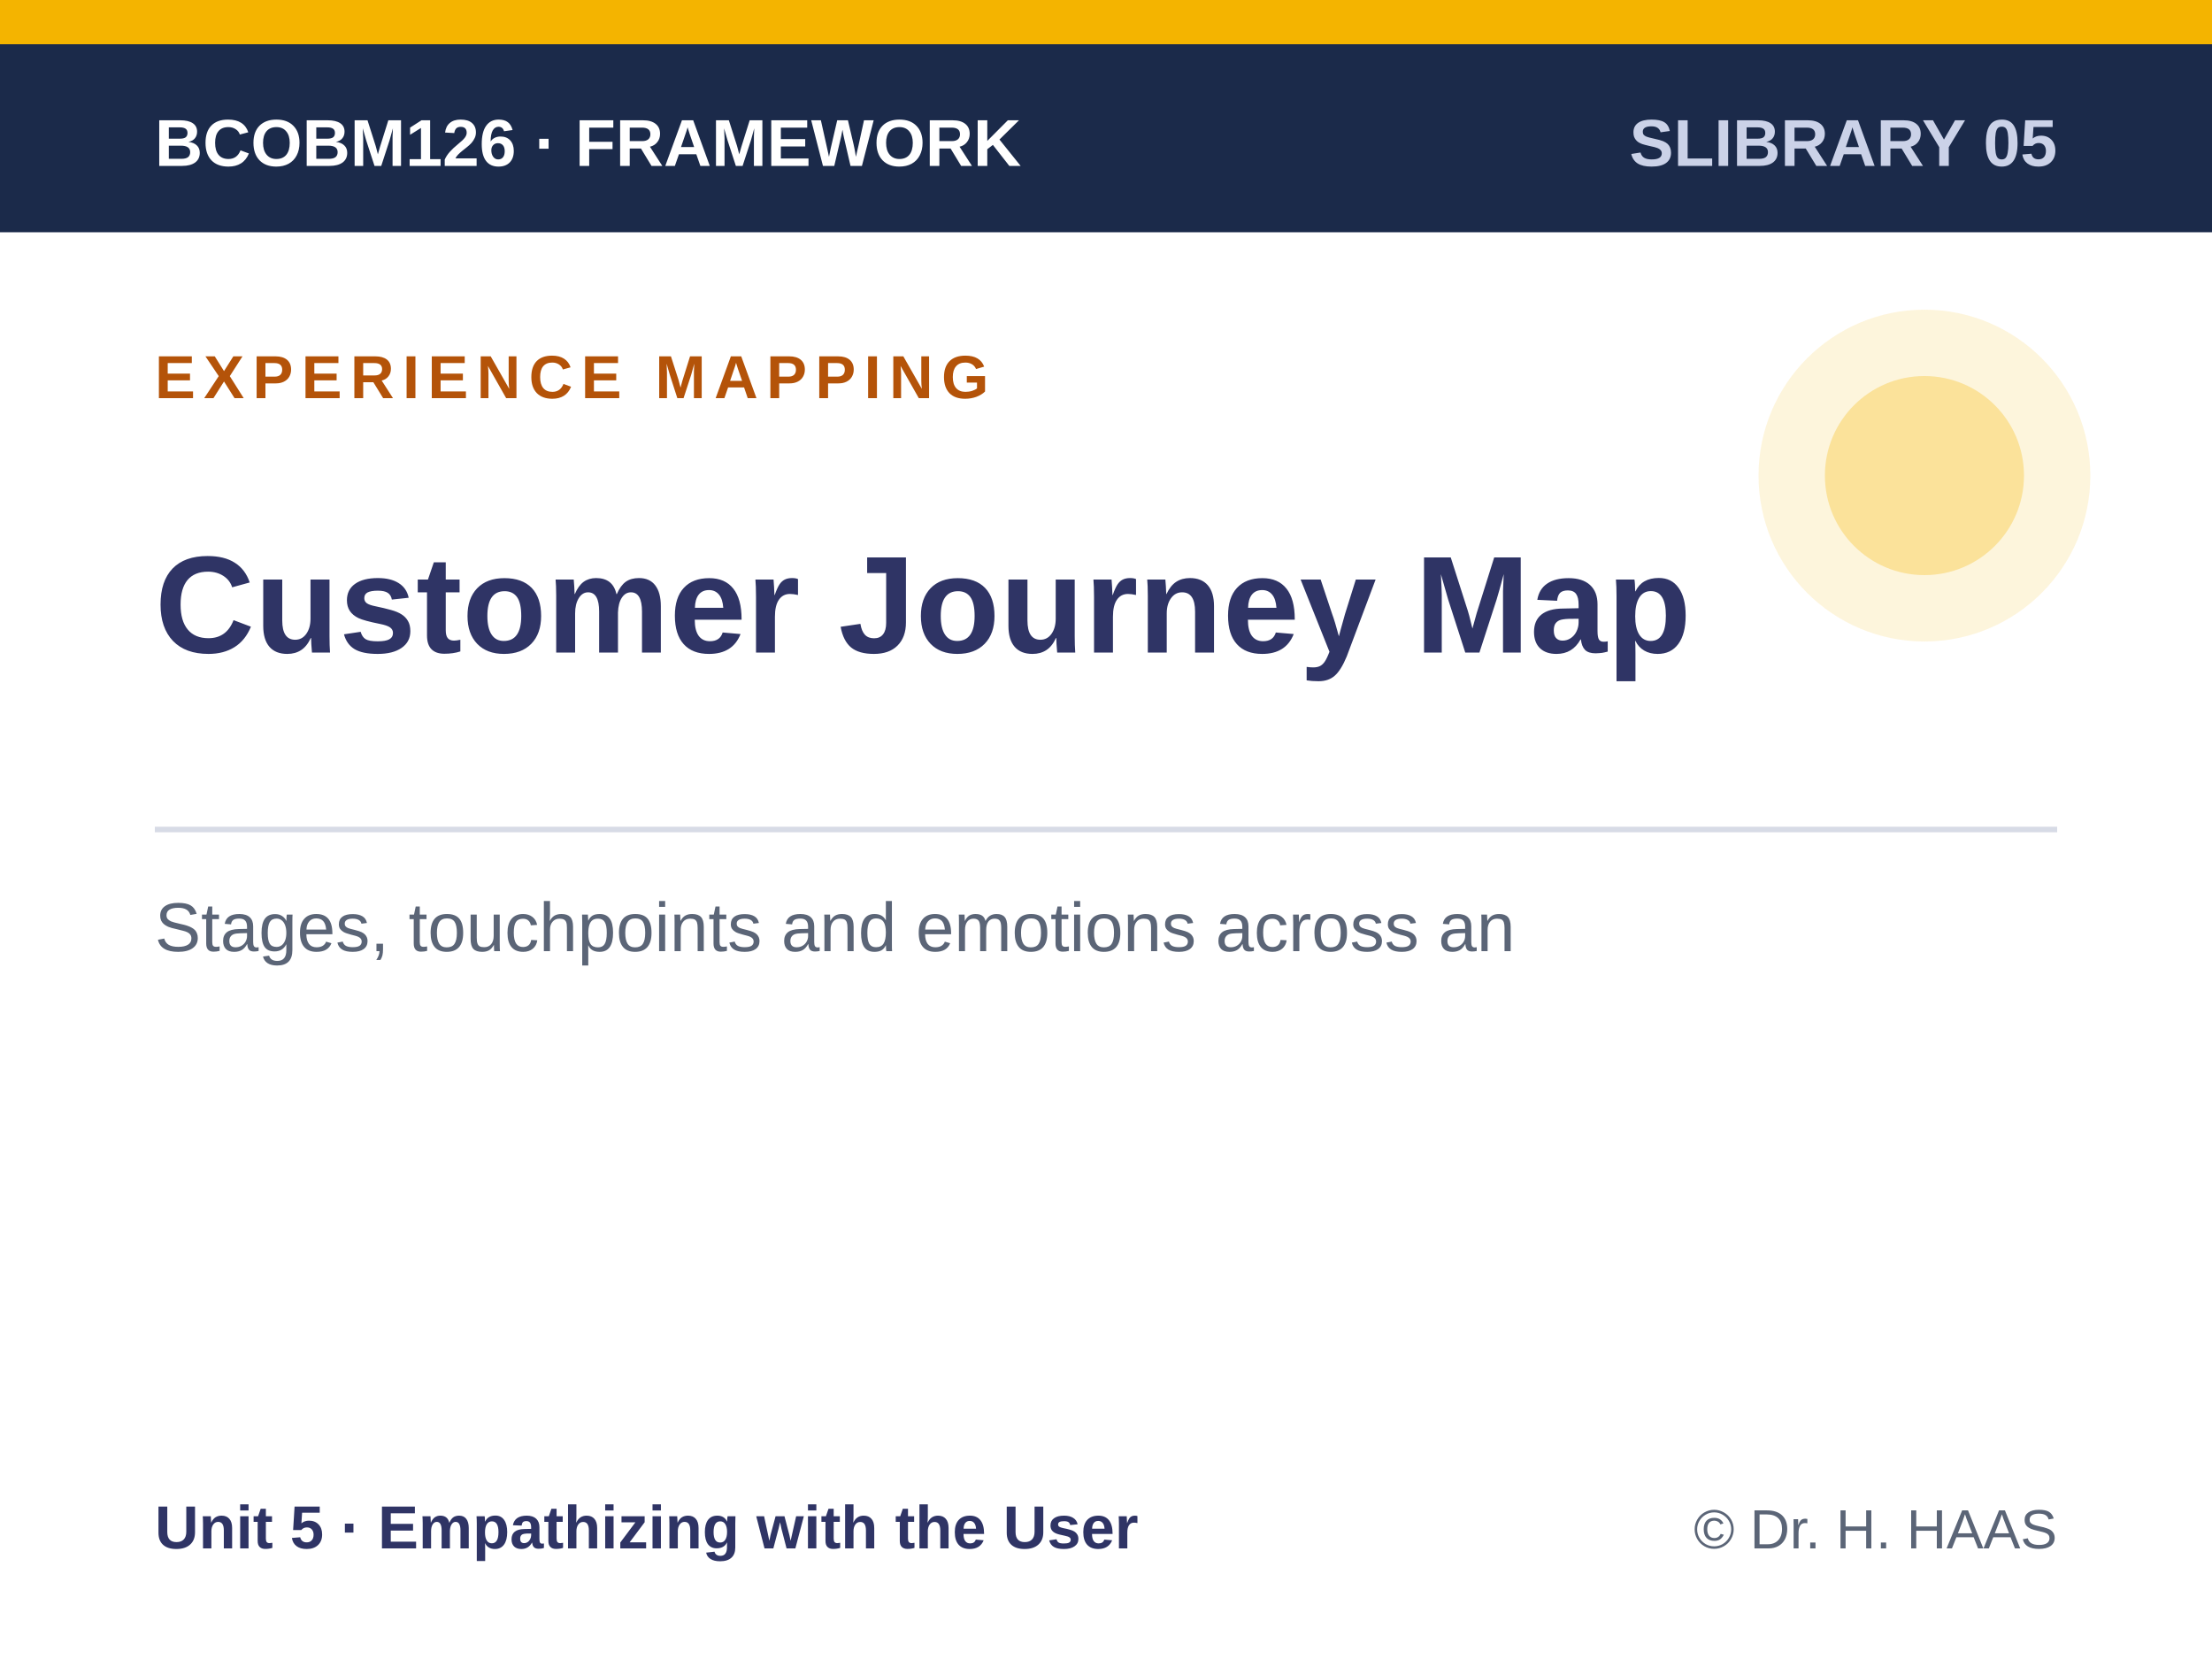
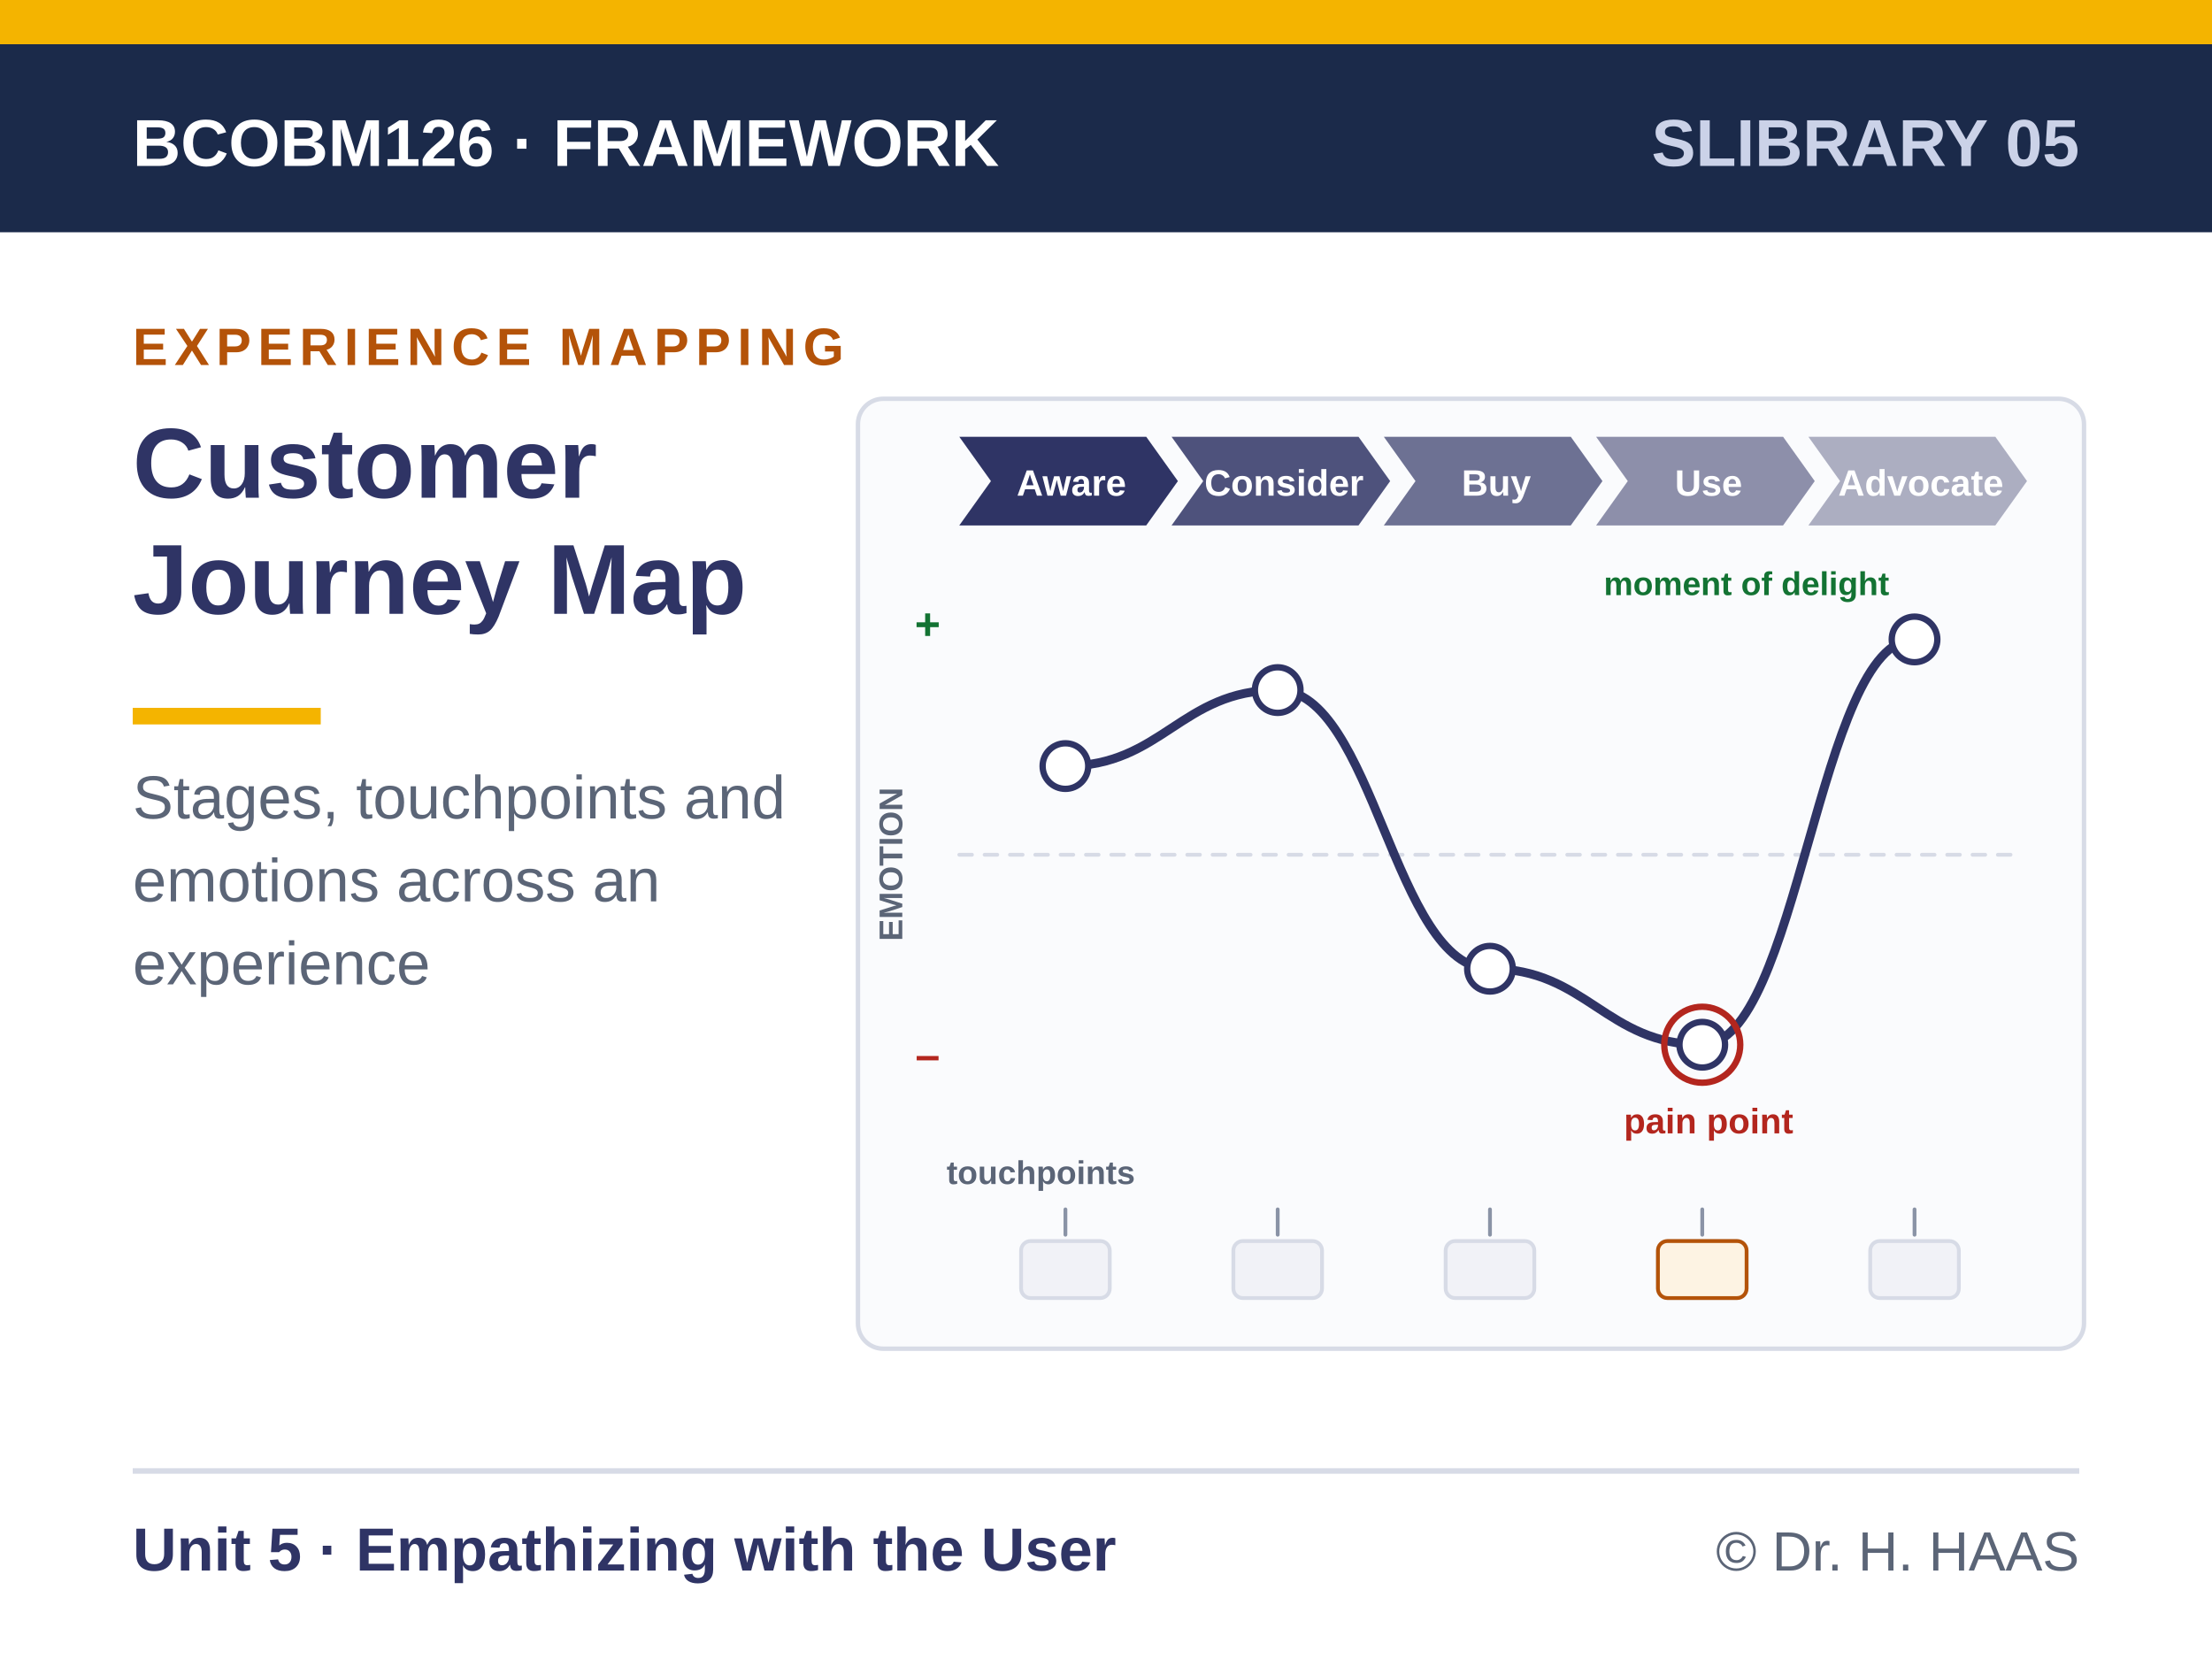
<svg xmlns="http://www.w3.org/2000/svg" viewBox="0 0 400 300" width="400" height="300" role="img" aria-label="Customer Journey Map framework thumbnail">
  <rect width="400" height="300" fill="#ffffff" />
  <rect width="400" height="8" fill="#f4b400" />
  <rect x="0" y="8" width="400" height="34" fill="#1B2A4A" />
-   <text x="28" y="30" font-family="Arial, Helvetica, sans-serif" font-size="12" font-weight="700" fill="#ffffff">BCOBM126 · FRAMEWORK</text>
-   <text x="372" y="30" text-anchor="end" font-family="Arial, Helvetica, sans-serif" font-size="12" font-weight="700" fill="#cbd2e8">SLIBRARY 05</text>
-   <circle cx="348" cy="86" r="30" fill="#f4b400" opacity="0.14" />
-   <circle cx="348" cy="86" r="18" fill="#f4b400" opacity="0.30" />
-   <text x="28" y="72" font-family="Arial, Helvetica, sans-serif" font-size="11" font-weight="700" letter-spacing="1.5" fill="#B45309">EXPERIENCE MAPPING</text>
-   <text x="28" y="118" font-family="Arial, Helvetica, sans-serif" font-size="25" font-weight="700" fill="#2F3465">
-     <tspan x="28" dy="0">Customer Journey Map</tspan>
-   </text>
-   <line x1="28" y1="150" x2="372" y2="150" stroke="#d7dbe6" stroke-width="1" />
-   <text x="28" y="172" font-family="Arial, Helvetica, sans-serif" font-size="12.5" fill="#5b6577">Stages, touchpoints and emotions across an</text>
-   <text x="28" y="280" font-family="Arial, Helvetica, sans-serif" font-size="11" font-weight="700" fill="#2F3465">Unit 5 · Empathizing with the User</text>
-   <text x="372" y="280" text-anchor="end" font-family="Arial, Helvetica, sans-serif" font-size="10" fill="#5b6577">© Dr. H. HAAS</text>
+   <text x="24" y="30" font-family="Arial, Helvetica, sans-serif" font-size="12" font-weight="700" fill="#ffffff">BCOBM126 · FRAMEWORK</text>
+   <text x="376" y="30" text-anchor="end" font-family="Arial, Helvetica, sans-serif" font-size="12" font-weight="700" fill="#cbd2e8">SLIBRARY 05</text>
+   <text x="24" y="66" font-family="Arial, Helvetica, sans-serif" font-size="9.5" font-weight="700" letter-spacing="1.2" fill="#B45309">EXPERIENCE MAPPING</text>
+   <text x="24" y="90" font-family="Arial, Helvetica, sans-serif" font-size="18" font-weight="700" fill="#2F3465">Customer</text>
+   <text x="24" y="111" font-family="Arial, Helvetica, sans-serif" font-size="18" font-weight="700" fill="#2F3465">Journey Map</text>
+   <rect x="24" y="128" width="34" height="3" fill="#f4b400" />
+   <text x="24" y="148" font-family="Arial, Helvetica, sans-serif" font-size="11" fill="#5b6577">Stages, touchpoints and</text>
+   <text x="24" y="163" font-family="Arial, Helvetica, sans-serif" font-size="11" fill="#5b6577">emotions across an</text>
+   <text x="24" y="178" font-family="Arial, Helvetica, sans-serif" font-size="11" fill="#5b6577">experience</text>
+   <svg x="154.0" y="58.0" width="224.0" height="200.0" preserveAspectRatio="xMidYMid meet" version="1.1" viewBox="0 0 195.6 152">
+     <path transform="matrix(1,0,0,-1,1,151)" d="M4 0H189.6C191.811 0 193.6 1.789 193.6 4V146C193.6 148.211 191.811 150 189.6 150H4C1.789 150 0 148.211 0 146V4C0 1.789 1.789 0 4 0Z" fill="#fafbfd" fill-rule="evenodd" />
+     <path transform="matrix(1,0,0,-1,1,151)" stroke-width=".7" stroke-linecap="butt" stroke-miterlimit="10" stroke-linejoin="miter" fill="none" stroke="#d7dbe6" d="M4 0H189.6C191.811 0 193.6 1.789 193.6 4V146C193.6 148.211 191.811 150 189.6 150H4C1.789 150 0 148.211 0 146V4C0 1.789 1.789 0 4 0Z" />
+     <path transform="matrix(1,0,0,-1,1,151)" d="M16 130H45.52L50.52 137 45.52 144H16L21 137Z" fill="#2f3465" fill-rule="evenodd" />
+     <text fill="#ffffff" xml:space="preserve" transform="matrix(1 0 -0 1 1 151)" font-size="5.8" font-family="Arial, Helvetica, sans-serif" font-weight="bold">
+       <tspan y="-134.7" x="25.057 29.245 33.757 36.982 39.238">Aware</tspan>
+     </text>
+     <path transform="matrix(1,0,0,-1,1,151)" d="M49.52 130H79.04L84.04 137 79.04 144H49.52L54.52 137Z" fill="#4e527c" fill-rule="evenodd" />
+     <text fill="#ffffff" xml:space="preserve" transform="matrix(1 0 -0 1 1 151)" font-size="5.8" font-family="Arial, Helvetica, sans-serif" font-weight="bold">
+       <tspan y="-134.7" x="54.711 58.899 62.443 65.987 69.211 70.824 74.368 77.592">Consider</tspan>
+     </text>
+     <path transform="matrix(1,0,0,-1,1,151)" d="M83.04 130H112.56L117.56 137 112.56 144H83.04L88.04 137Z" fill="#6d7193" fill-rule="evenodd" />
+     <text fill="#ffffff" xml:space="preserve" transform="matrix(1 0 -0 1 1 151)" font-size="5.8" font-family="Arial, Helvetica, sans-serif" font-weight="bold">
+       <tspan y="-134.7" x="95.322 99.51 103.053">Buy</tspan>
+     </text>
+     <path transform="matrix(1,0,0,-1,1,151)" d="M116.56 130H146.08L151.08 137 146.08 144H116.56L121.56 137Z" fill="#8d8faa" fill-rule="evenodd" />
+     <text fill="#ffffff" xml:space="preserve" transform="matrix(1 0 -0 1 1 151)" font-size="5.8" font-family="Arial, Helvetica, sans-serif" font-weight="bold">
+       <tspan y="-134.7" x="129.001 133.189 136.414">Use</tspan>
+     </text>
+     <path transform="matrix(1,0,0,-1,1,151)" d="M150.08 130H179.6L184.6 137 179.6 144H150.08L155.08 137Z" fill="#acaec1" fill-rule="evenodd" />
+     <text fill="#ffffff" xml:space="preserve" transform="matrix(1 0 -0 1 1 151)" font-size="5.8" font-family="Arial, Helvetica, sans-serif" font-weight="bold">
+       <tspan y="-134.7" x="154.787 158.975 162.518 165.743 169.287 172.512 175.737 177.668">Advocate</tspan>
+     </text>
+     <text fill="#5b6577" xml:space="preserve" transform="matrix(0 -1 1 0 8 73)" font-size="5.2" font-family="Arial, Helvetica, sans-serif" font-weight="bold">
+       <tspan y="0" x="-13.634 -9.666 -4.834 -.289 3.389 5.334 9.88">EMOTION</tspan>
+     </text>
+     <text fill="#137333" xml:space="preserve" transform="matrix(1 0 -0 1 1 151)" font-size="7" font-family="Arial, Helvetica, sans-serif" font-weight="bold">
+       <tspan y="-112" x="8.956">+</tspan>
+     </text>
+     <text fill="#b3261e" xml:space="preserve" transform="matrix(1 0 -0 1 1 151)" font-size="7" font-family="Arial, Helvetica, sans-serif" font-weight="bold">
+       <tspan y="-44" x="9.054">–</tspan>
+     </text>
+     <path transform="matrix(1,0,0,-1,1,151)" stroke-width=".6" stroke-linecap="round" stroke-dasharray="2,2" stroke-miterlimit="10" stroke-linejoin="miter" fill="none" stroke="#d7dbe6" d="M16 78H183.6" />
+     <path transform="matrix(1,0,0,-1,1,151)" stroke-width="1.4" stroke-linecap="butt" stroke-miterlimit="10" stroke-linejoin="miter" fill="none" stroke="#2f3465" d="M32.76 92C47.996 92 51.044 104 66.28 104 81.516 104 84.564 60 99.8 60 115.036 60 118.084 48 133.32 48 148.556 48 151.604 112 166.84 112" />
+     <path transform="matrix(1,0,0,-1,1,151)" d="M36.36 92C36.36 93.988 34.748 95.6 32.76 95.6 30.772 95.6 29.16 93.988 29.16 92 29.16 90.012 30.772 88.4 32.76 88.4 34.748 88.4 36.36 90.012 36.36 92" fill="#ffffff" fill-rule="evenodd" />
+     <path transform="matrix(1,0,0,-1,1,151)" stroke-width="1" stroke-linecap="butt" stroke-miterlimit="10" stroke-linejoin="miter" fill="none" stroke="#2f3465" d="M36.36 92C36.36 93.988 34.748 95.6 32.76 95.6 30.772 95.6 29.16 93.988 29.16 92 29.16 90.012 30.772 88.4 32.76 88.4 34.748 88.4 36.36 90.012 36.36 92" />
+     <path transform="matrix(1,0,0,-1,1,151)" d="M69.88 104C69.88 105.988 68.268 107.6 66.28 107.6 64.292 107.6 62.68 105.988 62.68 104 62.68 102.012 64.292 100.4 66.28 100.4 68.268 100.4 69.88 102.012 69.88 104" fill="#ffffff" fill-rule="evenodd" />
+     <path transform="matrix(1,0,0,-1,1,151)" stroke-width="1" stroke-linecap="butt" stroke-miterlimit="10" stroke-linejoin="miter" fill="none" stroke="#2f3465" d="M69.88 104C69.88 105.988 68.268 107.6 66.28 107.6 64.292 107.6 62.68 105.988 62.68 104 62.68 102.012 64.292 100.4 66.28 100.4 68.268 100.4 69.88 102.012 69.88 104" />
+     <path transform="matrix(1,0,0,-1,1,151)" d="M103.4 60C103.4 61.988 101.788 63.6 99.8 63.6 97.812 63.6 96.2 61.988 96.2 60 96.2 58.012 97.812 56.4 99.8 56.4 101.788 56.4 103.4 58.012 103.4 60" fill="#ffffff" fill-rule="evenodd" />
+     <path transform="matrix(1,0,0,-1,1,151)" stroke-width="1" stroke-linecap="butt" stroke-miterlimit="10" stroke-linejoin="miter" fill="none" stroke="#2f3465" d="M103.4 60C103.4 61.988 101.788 63.6 99.8 63.6 97.812 63.6 96.2 61.988 96.2 60 96.2 58.012 97.812 56.4 99.8 56.4 101.788 56.4 103.4 58.012 103.4 60" />
+     <path transform="matrix(1,0,0,-1,1,151)" d="M136.92 48C136.92 49.988 135.308 51.6 133.32 51.6 131.332 51.6 129.72 49.988 129.72 48 129.72 46.012 131.332 44.4 133.32 44.4 135.308 44.4 136.92 46.012 136.92 48" fill="#ffffff" fill-rule="evenodd" />
+     <path transform="matrix(1,0,0,-1,1,151)" stroke-width="1" stroke-linecap="butt" stroke-miterlimit="10" stroke-linejoin="miter" fill="none" stroke="#2f3465" d="M136.92 48C136.92 49.988 135.308 51.6 133.32 51.6 131.332 51.6 129.72 49.988 129.72 48 129.72 46.012 131.332 44.4 133.32 44.4 135.308 44.4 136.92 46.012 136.92 48" />
+     <path transform="matrix(1,0,0,-1,1,151)" d="M170.44 112C170.44 113.988 168.828 115.6 166.84 115.6 164.852 115.6 163.24 113.988 163.24 112 163.24 110.012 164.852 108.4 166.84 108.4 168.828 108.4 170.44 110.012 170.44 112" fill="#ffffff" fill-rule="evenodd" />
+     <path transform="matrix(1,0,0,-1,1,151)" stroke-width="1" stroke-linecap="butt" stroke-miterlimit="10" stroke-linejoin="miter" fill="none" stroke="#2f3465" d="M170.44 112C170.44 113.988 168.828 115.6 166.84 115.6 164.852 115.6 163.24 113.988 163.24 112 163.24 110.012 164.852 108.4 166.84 108.4 168.828 108.4 170.44 110.012 170.44 112" />
+     <path transform="matrix(1,0,0,-1,1,151)" stroke-width="1" stroke-linecap="butt" stroke-miterlimit="10" stroke-linejoin="miter" fill="none" stroke="#b3261e" d="M139.32 48C139.32 51.314 136.634 54 133.32 54 130.006 54 127.32 51.314 127.32 48 127.32 44.686 130.006 42 133.32 42 136.634 42 139.32 44.686 139.32 48" />
+     <text fill="#b3261e" xml:space="preserve" transform="matrix(1 0 -0 1 1 151)" font-size="5.6" font-family="Arial, Helvetica, sans-serif" font-weight="bold">
+       <tspan y="-34" x="120.942 124.363 127.477 129.034 132.455 134.012 137.434 140.855 142.412 145.834">pain point</tspan>
+     </text>
+     <text fill="#137333" xml:space="preserve" transform="matrix(1 0 -0 1 1 151)" font-size="5.2" font-family="Arial, Helvetica, sans-serif" font-weight="bold">
+       <tspan y="-119" x="117.772 122.394 125.572 130.194 133.086 136.263 137.994 139.44 142.617 144.349 145.794 148.972 151.863 153.308 154.754 157.931 161.108">moment of delight</tspan>
+     </text>
+     <text fill="#5b6577" xml:space="preserve" transform="matrix(1 0 -0 1 1 151)" font-size="5.2" font-family="Arial, Helvetica, sans-serif" font-weight="bold">
+       <tspan y="-26" x="14 15.732 18.909 22.086 24.977 28.154 31.332 34.509 35.954 39.132 40.863">touchpoints</tspan>
+     </text>
+     <path transform="matrix(1,0,0,-1,1,151)" stroke-width=".6" stroke-linecap="round" stroke-miterlimit="10" stroke-linejoin="miter" fill="none" stroke="#8a93a6" d="M32.76 18V22" />
+     <path transform="matrix(1,0,0,-1,1,151)" d="M27.26 8H38.26C39.089 8 39.76 8.671 39.76 9.5V15.5C39.76 16.329 39.089 17 38.26 17H27.26C26.431 17 25.76 16.329 25.76 15.5V9.5C25.76 8.671 26.431 8 27.26 8Z" fill="#f1f2f7" fill-rule="evenodd" />
+     <path transform="matrix(1,0,0,-1,1,151)" stroke-width=".6" stroke-linecap="butt" stroke-miterlimit="10" stroke-linejoin="miter" fill="none" stroke="#d7dbe6" d="M27.26 8H38.26C39.089 8 39.76 8.671 39.76 9.5V15.5C39.76 16.329 39.089 17 38.26 17H27.26C26.431 17 25.76 16.329 25.76 15.5V9.5C25.76 8.671 26.431 8 27.26 8Z" />
+     <path transform="matrix(1,0,0,-1,1,151)" stroke-width=".6" stroke-linecap="round" stroke-miterlimit="10" stroke-linejoin="miter" fill="none" stroke="#8a93a6" d="M66.28 18V22" />
+     <path transform="matrix(1,0,0,-1,1,151)" d="M60.78 8H71.78C72.609 8 73.28 8.671 73.28 9.5V15.5C73.28 16.329 72.609 17 71.78 17H60.78C59.951 17 59.28 16.329 59.28 15.5V9.5C59.28 8.671 59.951 8 60.78 8Z" fill="#f1f2f7" fill-rule="evenodd" />
+     <path transform="matrix(1,0,0,-1,1,151)" stroke-width=".6" stroke-linecap="butt" stroke-miterlimit="10" stroke-linejoin="miter" fill="none" stroke="#d7dbe6" d="M60.78 8H71.78C72.609 8 73.28 8.671 73.28 9.5V15.5C73.28 16.329 72.609 17 71.78 17H60.78C59.951 17 59.28 16.329 59.28 15.5V9.5C59.28 8.671 59.951 8 60.78 8Z" />
+     <path transform="matrix(1,0,0,-1,1,151)" stroke-width=".6" stroke-linecap="round" stroke-miterlimit="10" stroke-linejoin="miter" fill="none" stroke="#8a93a6" d="M99.8 18V22" />
+     <path transform="matrix(1,0,0,-1,1,151)" d="M94.3 8H105.3C106.129 8 106.8 8.671 106.8 9.5V15.5C106.8 16.329 106.129 17 105.3 17H94.3C93.471 17 92.8 16.329 92.8 15.5V9.5C92.8 8.671 93.471 8 94.3 8Z" fill="#f1f2f7" fill-rule="evenodd" />
+     <path transform="matrix(1,0,0,-1,1,151)" stroke-width=".6" stroke-linecap="butt" stroke-miterlimit="10" stroke-linejoin="miter" fill="none" stroke="#d7dbe6" d="M94.3 8H105.3C106.129 8 106.8 8.671 106.8 9.5V15.5C106.8 16.329 106.129 17 105.3 17H94.3C93.471 17 92.8 16.329 92.8 15.5V9.5C92.8 8.671 93.471 8 94.3 8Z" />
+     <path transform="matrix(1,0,0,-1,1,151)" stroke-width=".6" stroke-linecap="round" stroke-miterlimit="10" stroke-linejoin="miter" fill="none" stroke="#8a93a6" d="M133.32 18V22" />
+     <path transform="matrix(1,0,0,-1,1,151)" d="M127.82 8H138.82C139.649 8 140.32 8.671 140.32 9.5V15.5C140.32 16.329 139.649 17 138.82 17H127.82C126.991 17 126.32 16.329 126.32 15.5V9.5C126.32 8.671 126.991 8 127.82 8Z" fill="#f1f2f7" fill-rule="evenodd" />
+     <path transform="matrix(1,0,0,-1,1,151)" stroke-width=".6" stroke-linecap="butt" stroke-miterlimit="10" stroke-linejoin="miter" fill="none" stroke="#d7dbe6" d="M127.82 8H138.82C139.649 8 140.32 8.671 140.32 9.5V15.5C140.32 16.329 139.649 17 138.82 17H127.82C126.991 17 126.32 16.329 126.32 15.5V9.5C126.32 8.671 126.991 8 127.82 8Z" />
+     <path transform="matrix(1,0,0,-1,1,151)" stroke-width=".6" stroke-linecap="round" stroke-miterlimit="10" stroke-linejoin="miter" fill="none" stroke="#8a93a6" d="M166.84 18V22" />
+     <path transform="matrix(1,0,0,-1,1,151)" d="M161.34 8H172.34C173.169 8 173.84 8.671 173.84 9.5V15.5C173.84 16.329 173.169 17 172.34 17H161.34C160.511 17 159.84 16.329 159.84 15.5V9.5C159.84 8.671 160.511 8 161.34 8Z" fill="#f1f2f7" fill-rule="evenodd" />
+     <path transform="matrix(1,0,0,-1,1,151)" stroke-width=".6" stroke-linecap="butt" stroke-miterlimit="10" stroke-linejoin="miter" fill="none" stroke="#d7dbe6" d="M161.34 8H172.34C173.169 8 173.84 8.671 173.84 9.5V15.5C173.84 16.329 173.169 17 172.34 17H161.34C160.511 17 159.84 16.329 159.84 15.5V9.5C159.84 8.671 160.511 8 161.34 8Z" />
+     <path transform="matrix(1,0,0,-1,1,151)" d="M127.82 8H138.82C139.649 8 140.32 8.671 140.32 9.5V15.5C140.32 16.329 139.649 17 138.82 17H127.82C126.991 17 126.32 16.329 126.32 15.5V9.5C126.32 8.671 126.991 8 127.82 8Z" fill="#fdf3e3" fill-rule="evenodd" />
+     <path transform="matrix(1,0,0,-1,1,151)" stroke-width=".6" stroke-linecap="butt" stroke-miterlimit="10" stroke-linejoin="miter" fill="none" stroke="#b45309" d="M127.82 8H138.82C139.649 8 140.32 8.671 140.32 9.5V15.5C140.32 16.329 139.649 17 138.82 17H127.82C126.991 17 126.32 16.329 126.32 15.5V9.5C126.32 8.671 126.991 8 127.82 8Z" />
+   </svg>
+   <line x1="24" y1="266" x2="376" y2="266" stroke="#d7dbe6" stroke-width="1" />
+   <text x="24" y="284" font-family="Arial, Helvetica, sans-serif" font-size="11" font-weight="700" fill="#2F3465">Unit 5 · Empathizing with the User</text>
+   <text x="376" y="284" text-anchor="end" font-family="Arial, Helvetica, sans-serif" font-size="10" fill="#5b6577">© Dr. H. HAAS</text>
</svg>
